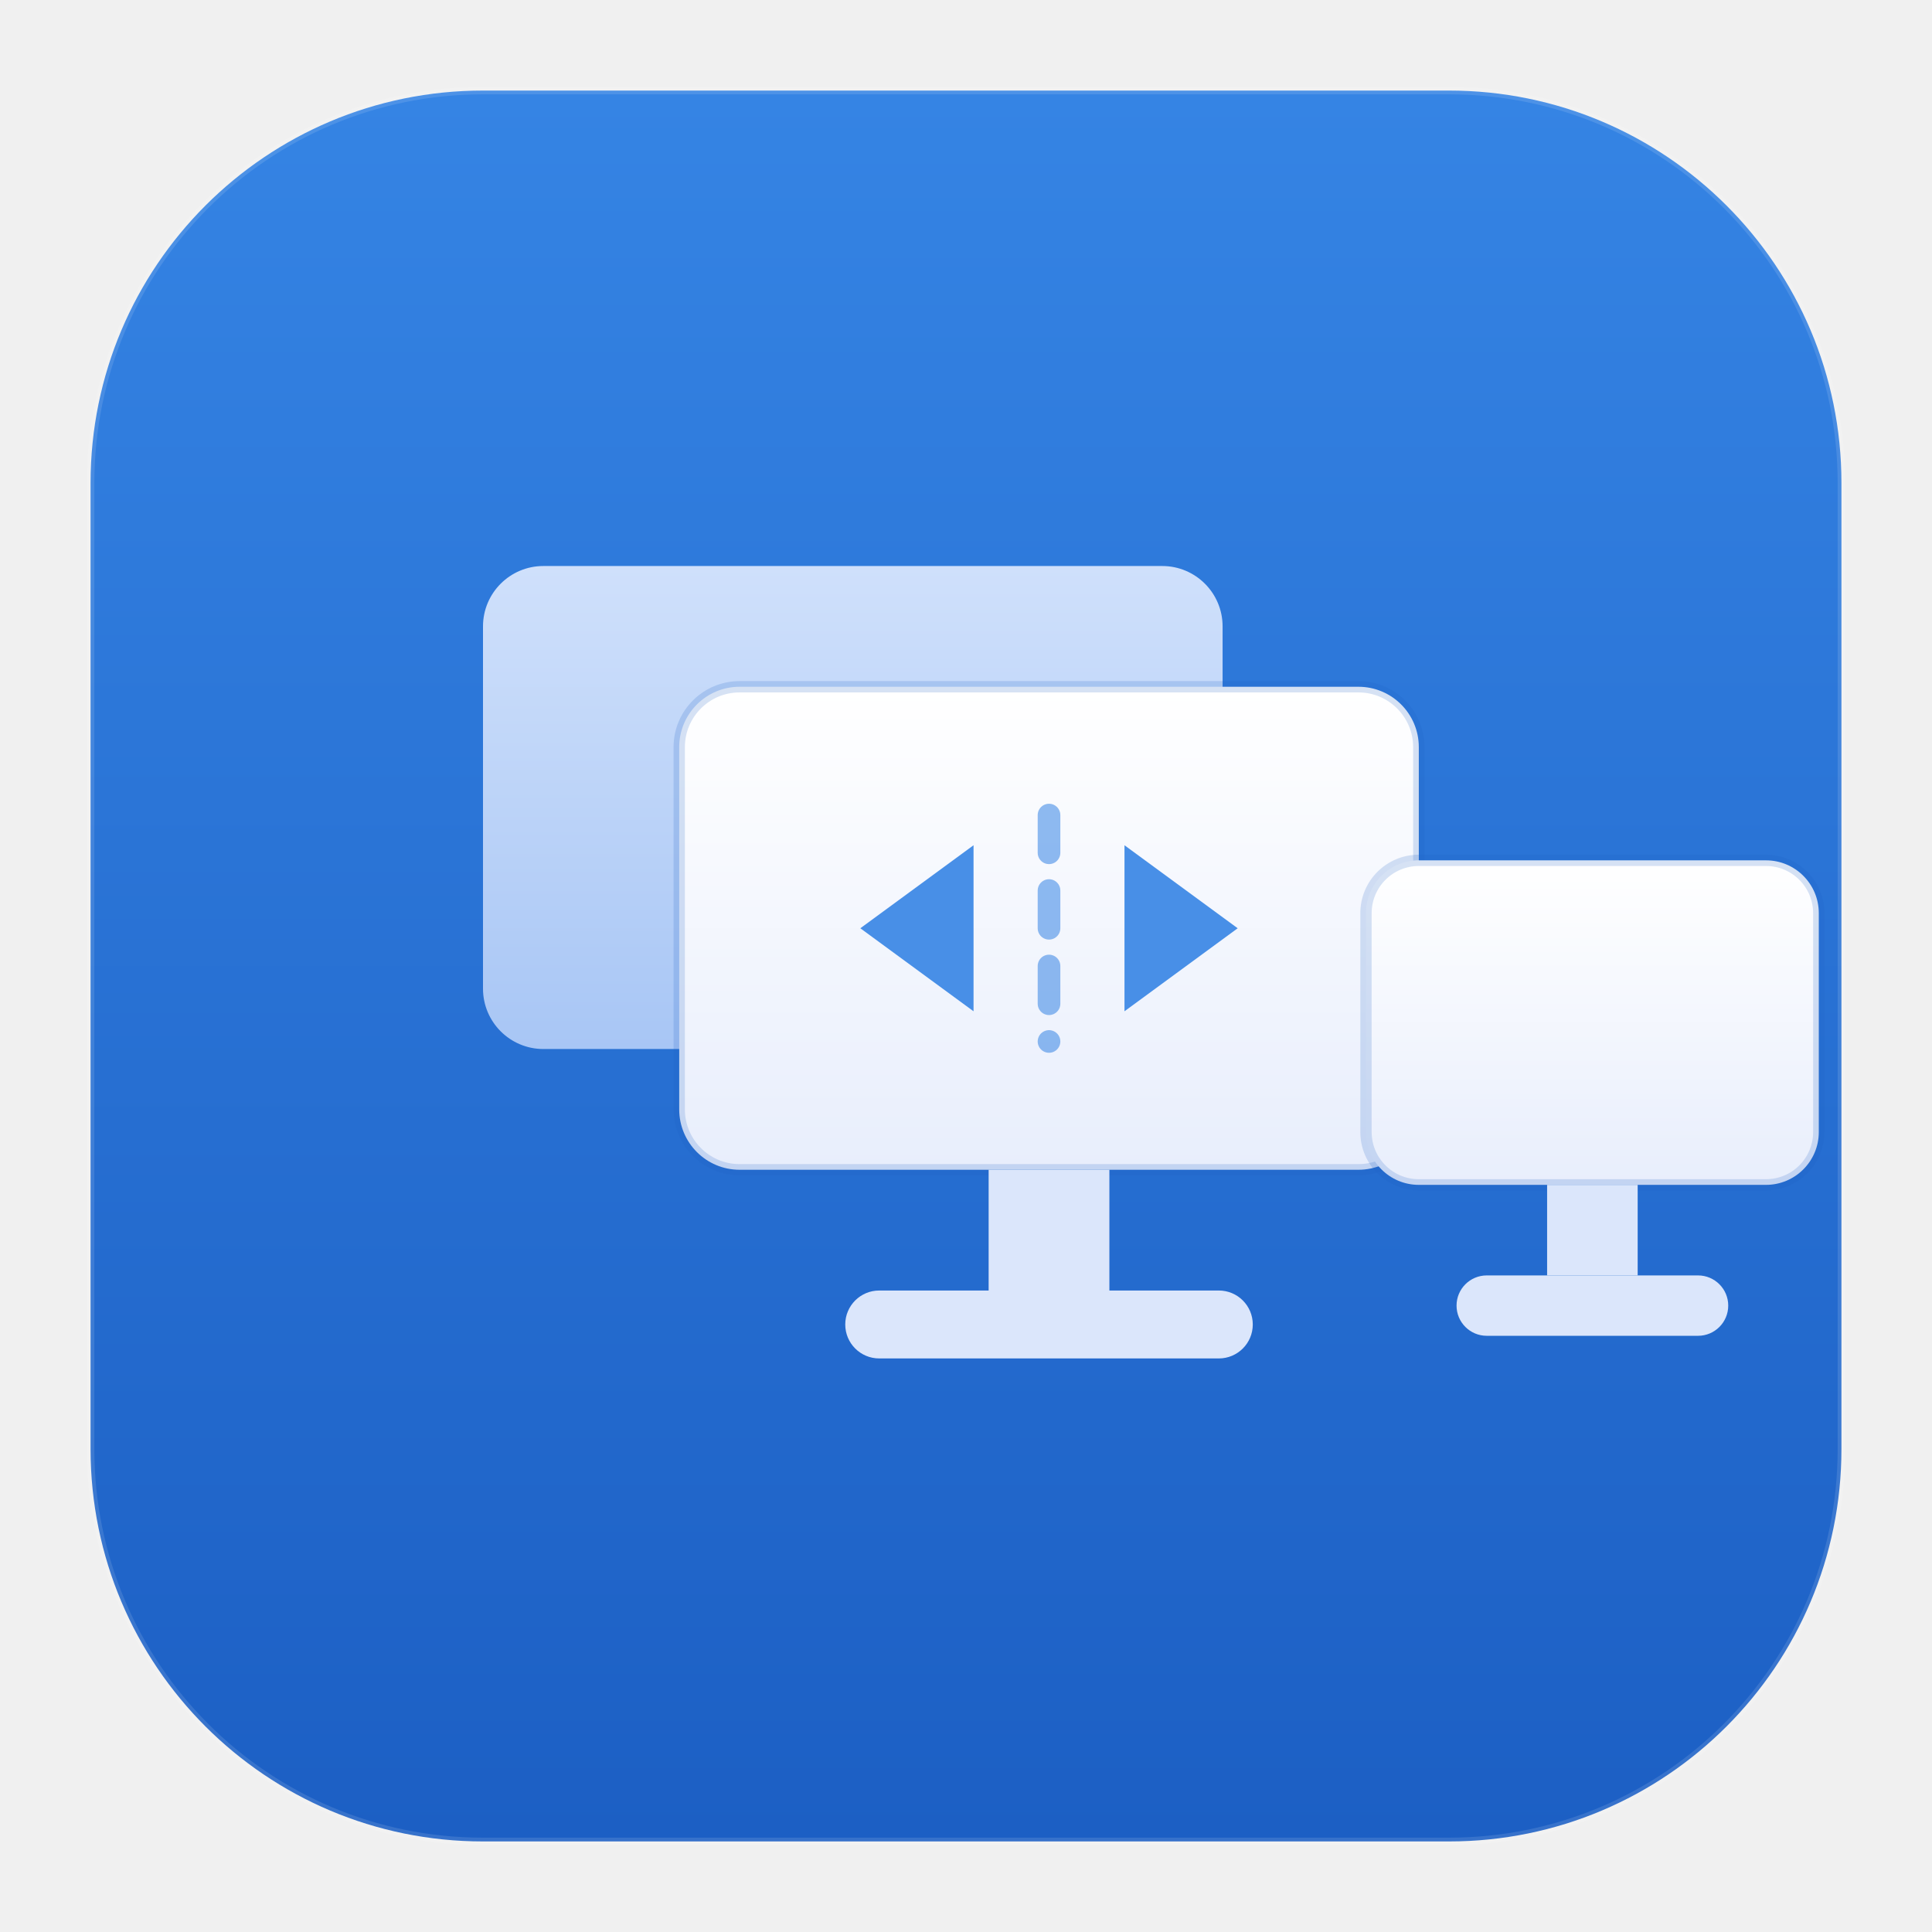
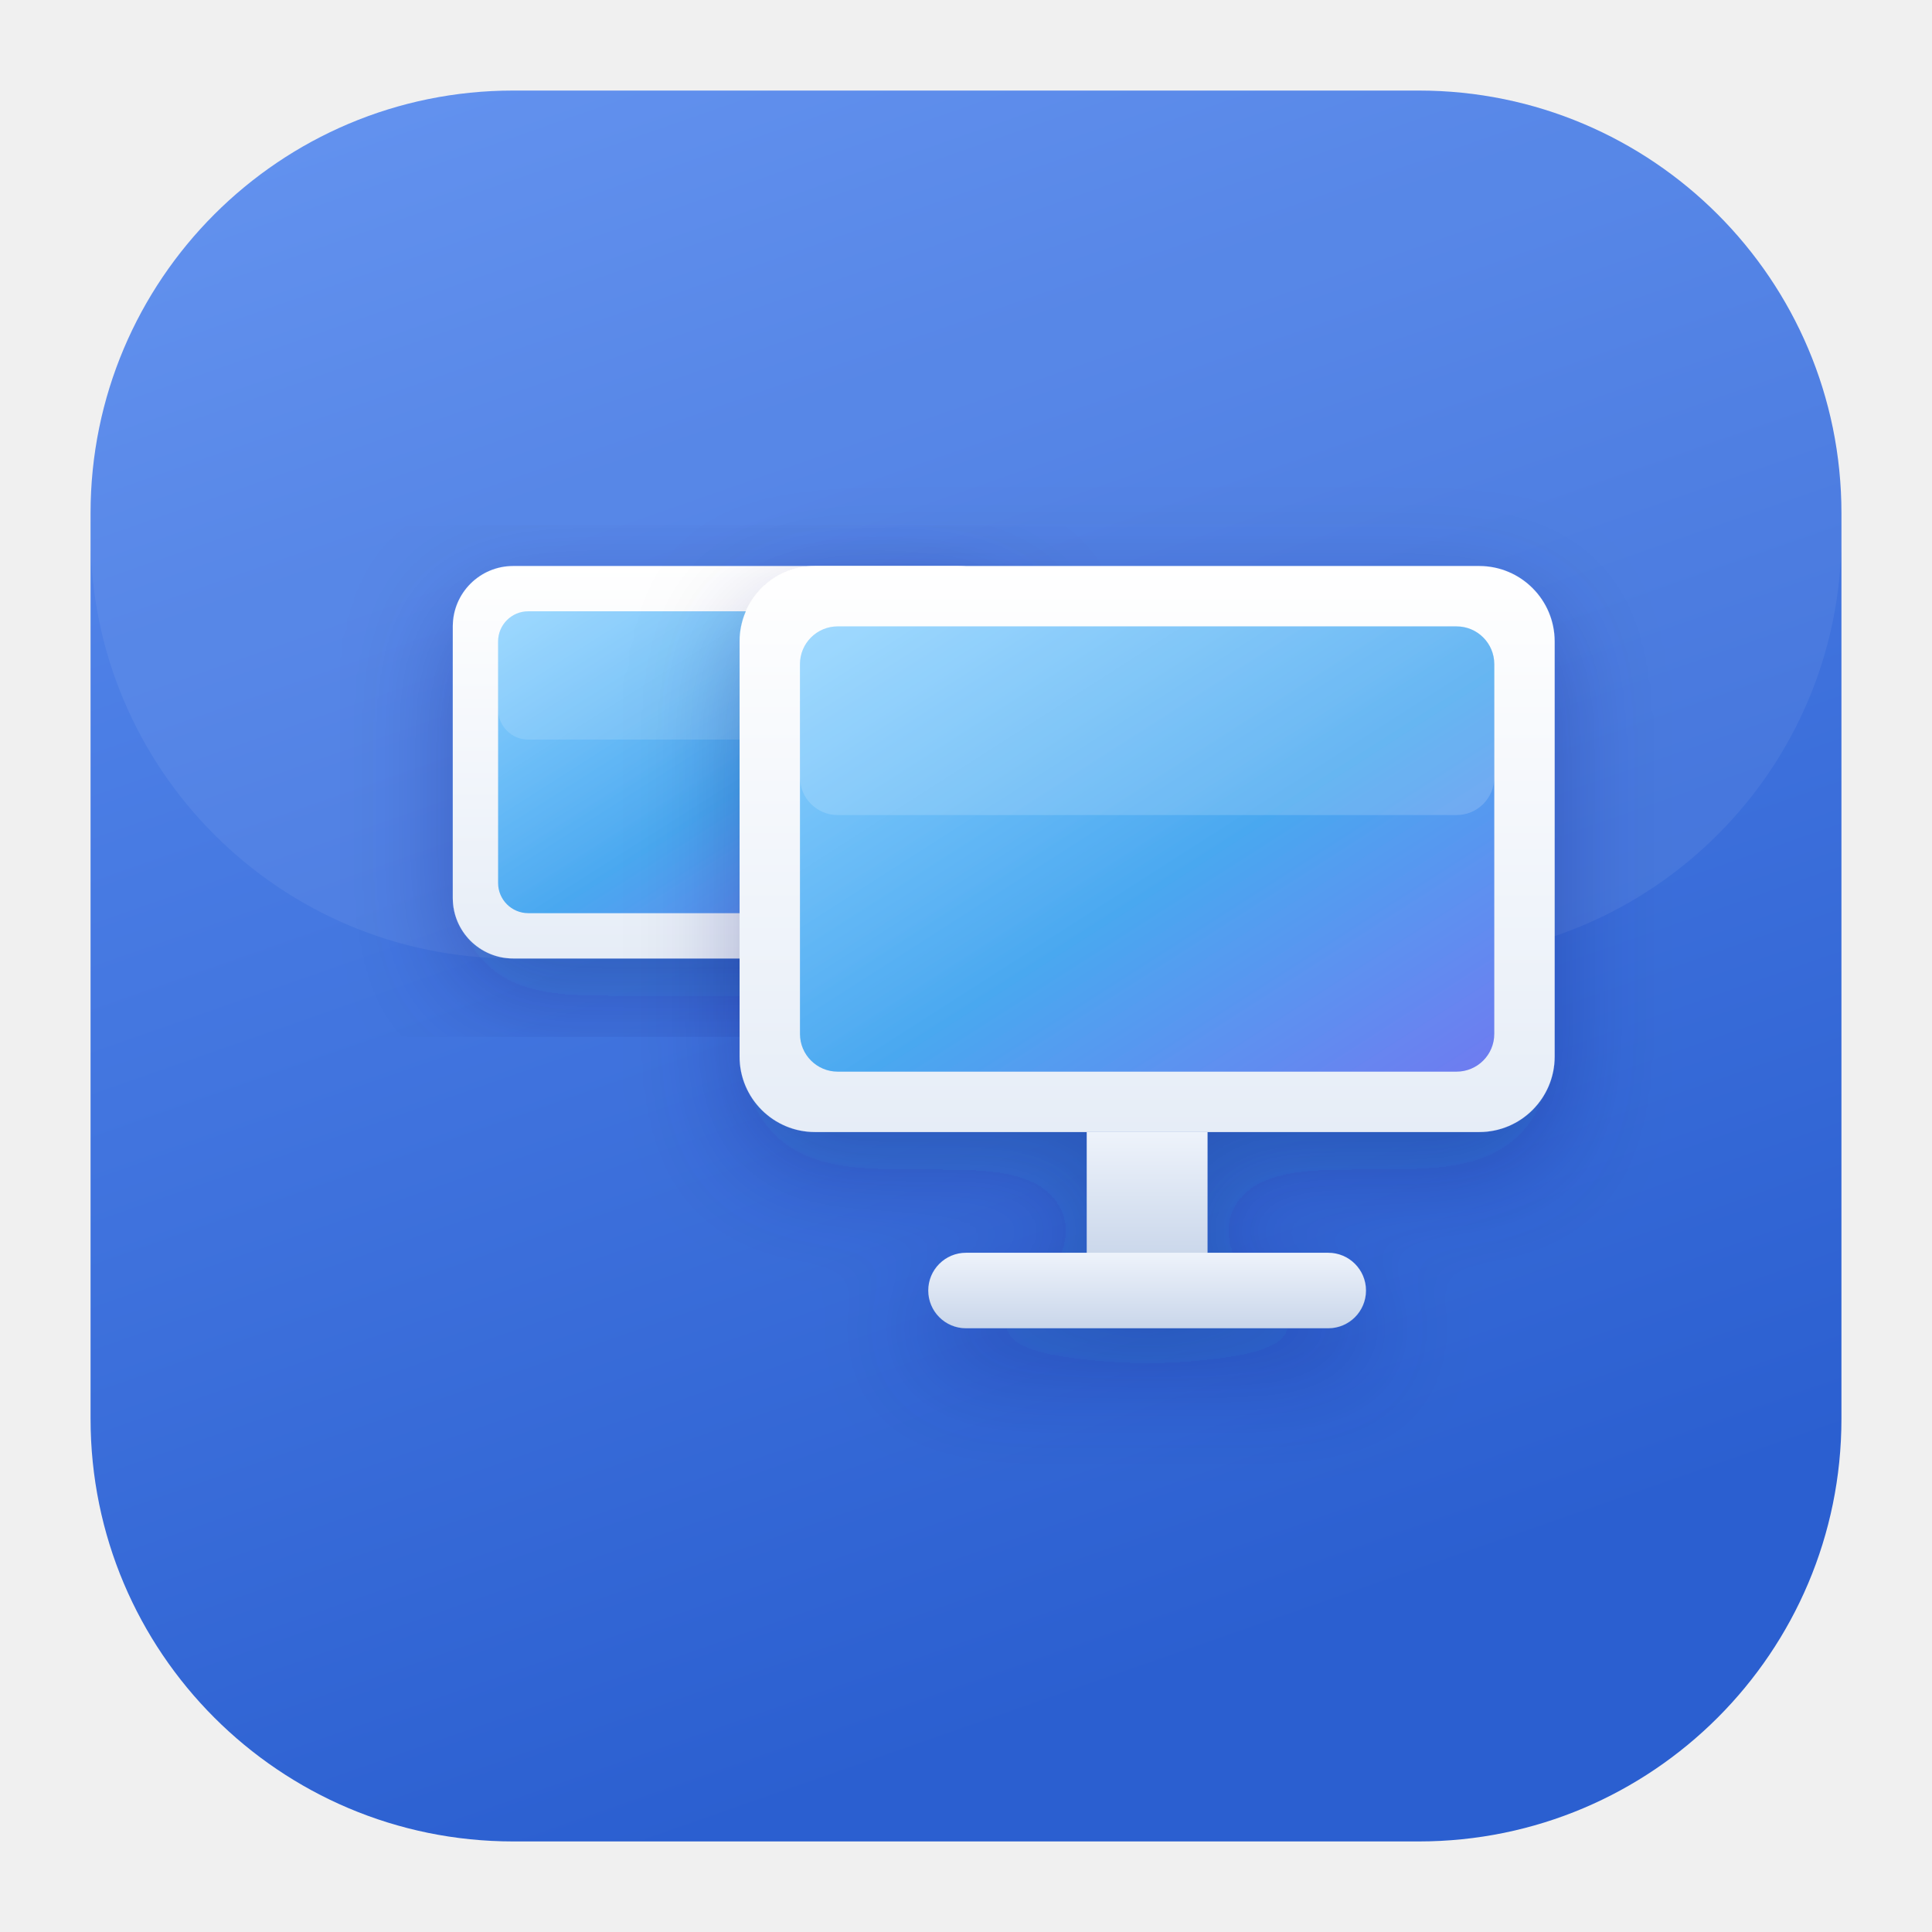
<svg xmlns="http://www.w3.org/2000/svg" width="512" height="512" viewBox="0 0 512 512">
  <defs>
-     <linearGradient id="bg" x1="0" y1="0" x2="0" y2="1">
-       <stop offset="0" stop-color="#3584e4" />
-       <stop offset="1" stop-color="#1c5fc4" />
+     <linearGradient id="bg" x1="0" y1="0" x2="0.35" y2="1">
+       <stop offset="0" stop-color="#5b8def" />
+       <stop offset="1" stop-color="#2b5fd0" />
    </linearGradient>
-     <linearGradient id="screen" x1="0" y1="0" x2="0" y2="1">
+     <linearGradient id="wall" x1="0" y1="0" x2="1" y2="1">
+       <stop offset="0" stop-color="#8fd3ff" />
+       <stop offset="0.55" stop-color="#4aa8f0" />
+       <stop offset="1" stop-color="#6f7bf0" />
+     </linearGradient>
+     <linearGradient id="bezel" x1="0" y1="0" x2="0" y2="1">
      <stop offset="0" stop-color="#ffffff" />
-       <stop offset="1" stop-color="#e8eefc" />
+       <stop offset="1" stop-color="#e6edf7" />
    </linearGradient>
-     <linearGradient id="screenBack" x1="0" y1="0" x2="0" y2="1">
-       <stop offset="0" stop-color="#cfe0fb" />
-       <stop offset="1" stop-color="#a8c6f5" />
+     <linearGradient id="stand" x1="0" y1="0" x2="0" y2="1">
+       <stop offset="0" stop-color="#eef3fb" />
+       <stop offset="1" stop-color="#c9d6ea" />
    </linearGradient>
+     <filter id="soft" x="-20%" y="-20%" width="140%" height="140%">
+       <feDropShadow dx="0" dy="10" stdDeviation="14" flood-color="#0a2a66" flood-opacity="0.28" />
+     </filter>
  </defs>
-   <rect x="24" y="24" width="464" height="464" rx="104" fill="url(#bg)" />
-   <rect x="24" y="24" width="464" height="464" rx="104" fill="none" stroke="#ffffff" stroke-opacity="0.12" stroke-width="2" />
-   <g>
-     <rect x="128" y="150" width="196" height="128" rx="16" fill="url(#screenBack)" />
-     <rect x="180" y="182" width="196" height="128" rx="16" fill="url(#screen)" />
-     <rect x="180" y="182" width="196" height="128" rx="16" fill="none" stroke="#1c5fc4" stroke-opacity="0.18" stroke-width="3" />
-     <g fill="#3584e4" opacity="0.9">
-       <path d="M258 224 L258 268 L228 246 Z" />
-       <path d="M298 224 L298 268 L328 246 Z" />
-     </g>
-     <line x1="278" y1="216" x2="278" y2="276" stroke="#3584e4" stroke-width="6" stroke-linecap="round" stroke-dasharray="10 10" opacity="0.55" />
-     <rect x="262" y="310" width="32" height="34" fill="#dbe6fb" />
-     <rect x="224" y="342" width="108" height="18" rx="9" fill="#dbe6fb" />
+   <rect x="24" y="24" width="464" height="464" rx="112" fill="url(#bg)" />
+   <rect x="24" y="24" width="464" height="230" rx="112" fill="#ffffff" opacity="0.06" />
+   <g filter="url(#soft)" transform="translate(120,150)">
+     <rect x="0" y="0" width="150" height="104" rx="16" fill="url(#bezel)" />
+     <rect x="12" y="12" width="126" height="80" rx="8" fill="url(#wall)" />
+     <rect x="12" y="12" width="126" height="34" rx="8" fill="#ffffff" opacity="0.14" />
  </g>
-   <g transform="translate(6,0)">
-     <rect x="356" y="228" width="120" height="86" rx="14" fill="url(#screen)" />
-     <rect x="356" y="228" width="120" height="86" rx="14" fill="none" stroke="#1c5fc4" stroke-opacity="0.18" stroke-width="3" />
-     <rect x="404" y="314" width="24" height="24" fill="#dbe6fb" />
-     <rect x="380" y="338" width="72" height="16" rx="8" fill="#dbe6fb" />
+   <g filter="url(#soft)">
+     <rect x="196" y="150" width="216" height="150" rx="20" fill="url(#bezel)" />
+     <rect x="212" y="166" width="184" height="118" rx="10" fill="url(#wall)" />
+     <rect x="212" y="166" width="184" height="50" rx="10" fill="#ffffff" opacity="0.16" />
+     <rect x="288" y="300" width="32" height="34" fill="url(#stand)" />
+     <rect x="246" y="332" width="116" height="20" rx="10" fill="url(#stand)" />
  </g>
</svg>
